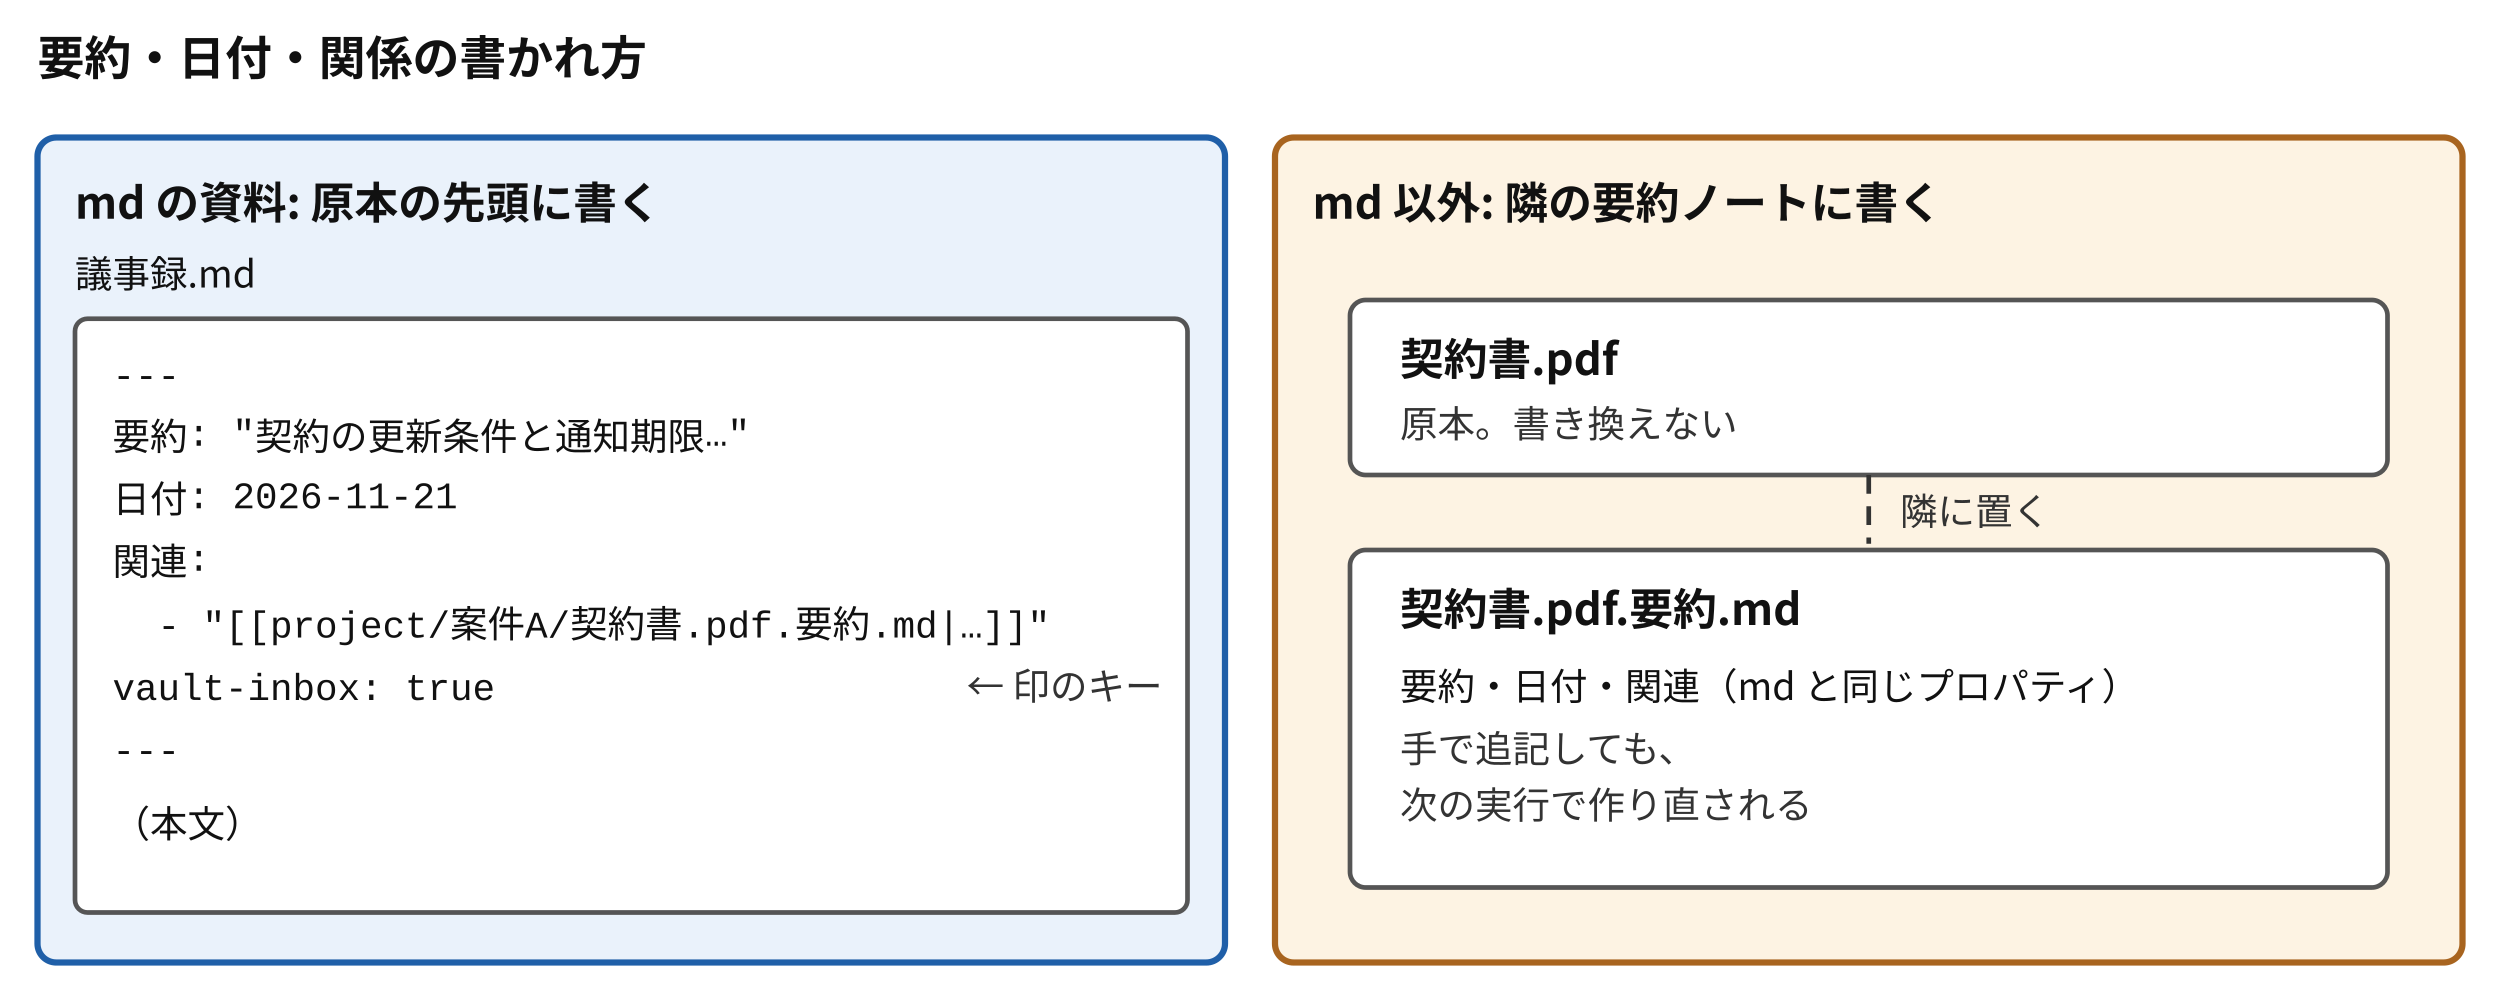
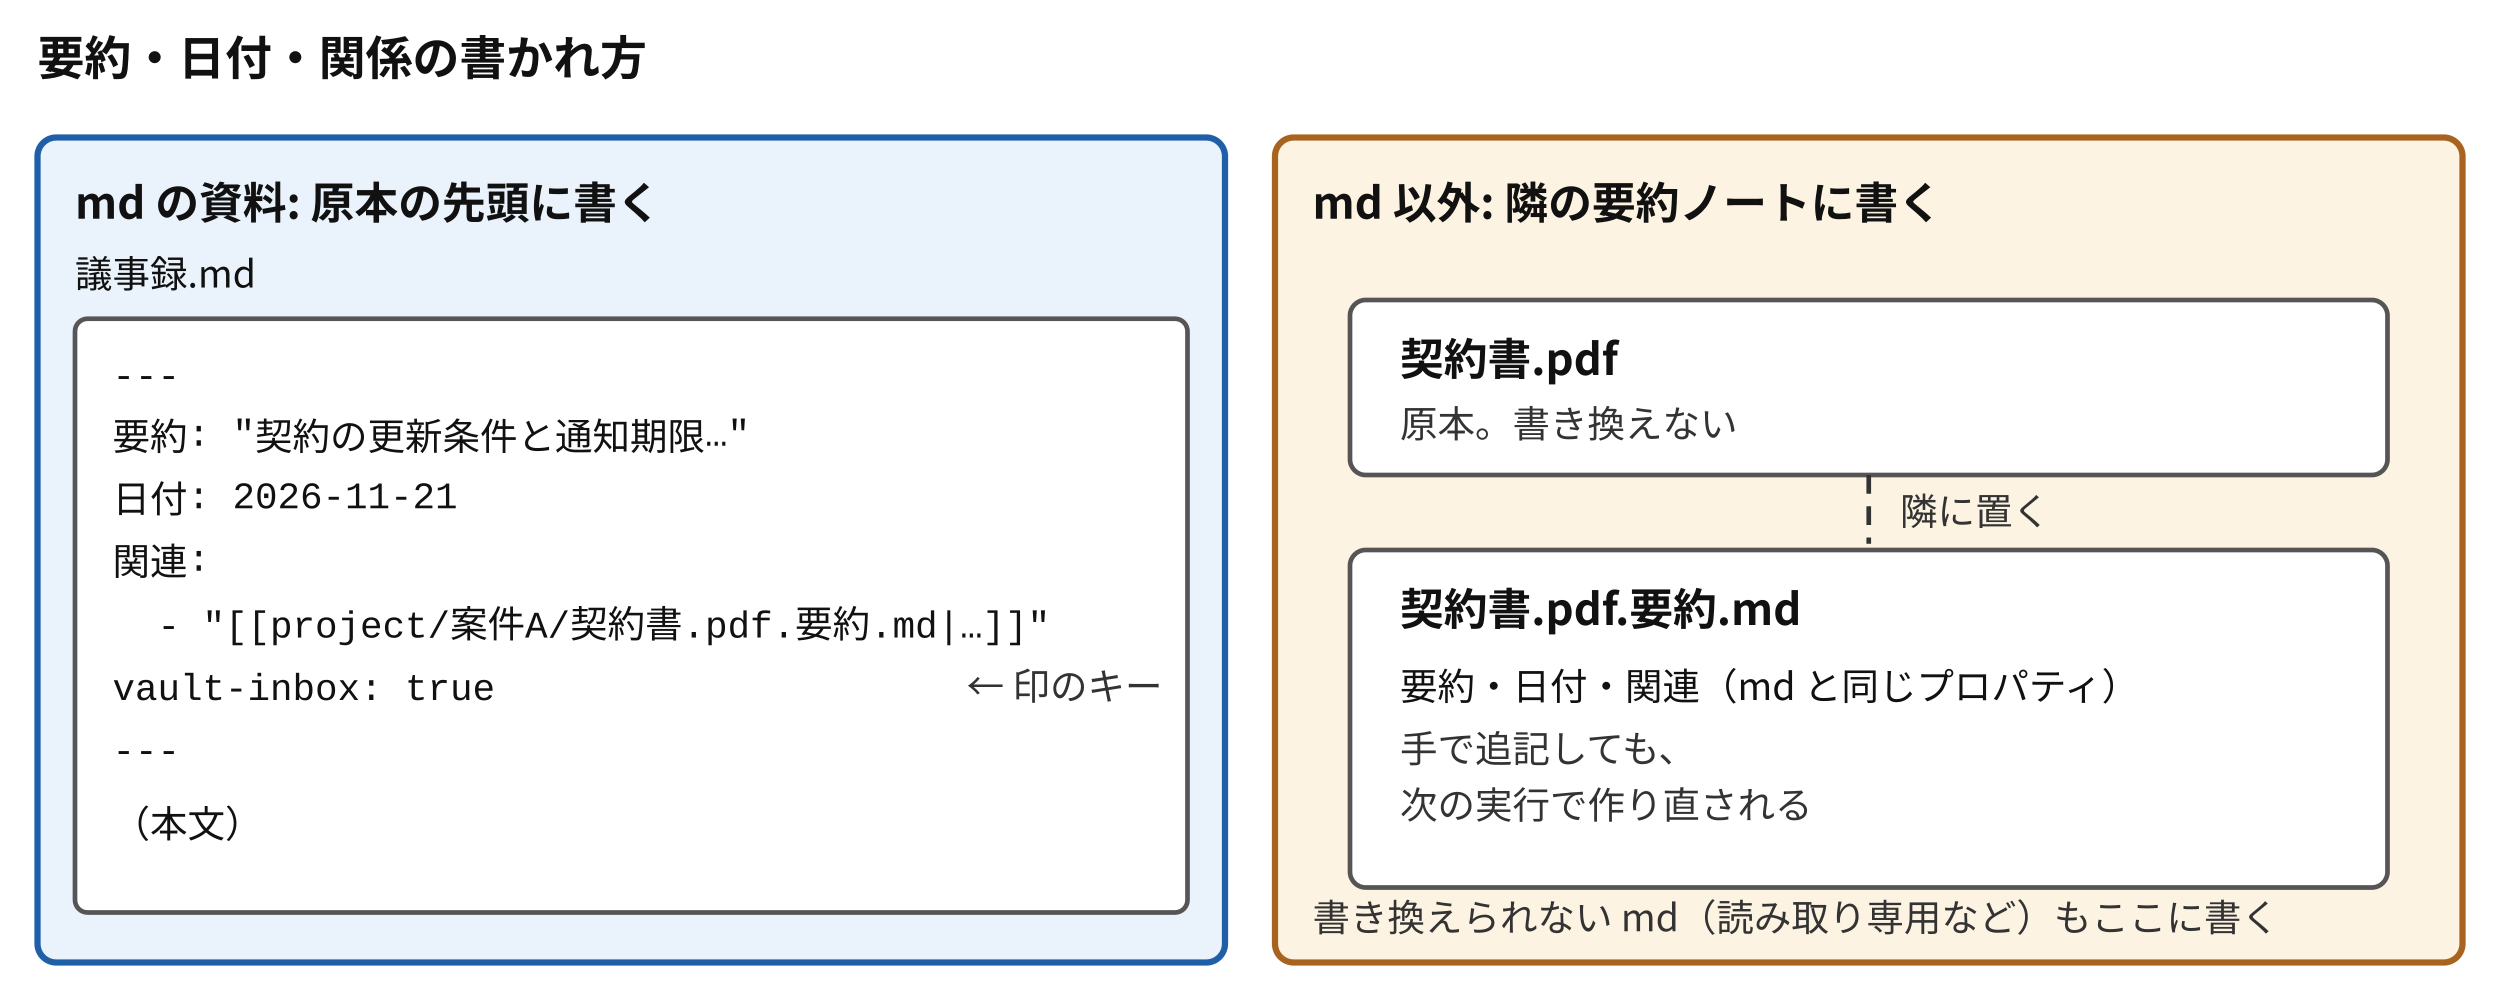
<svg xmlns="http://www.w3.org/2000/svg" viewBox="0 0 800 320" width="800" height="320" font-family="'Yu Gothic', 'Meiryo', 'Noto Sans CJK JP', sans-serif">
  <rect width="800" height="320" fill="#ffffff" />
  <text x="12" y="24" font-size="15" font-weight="bold" fill="#111">要約・日付・関係の書かれ方</text>
  <rect x="12" y="44" width="380" height="264" rx="6" fill="#eaf2fb" stroke="#1f5fa8" stroke-width="2" />
  <text x="24" y="70" font-size="14" font-weight="bold" fill="#111">md の資料: 原本の先頭に書く</text>
  <text x="24" y="92" font-size="12" fill="#111">議事録.md</text>
  <rect x="24" y="102" width="356" height="190" rx="4" fill="#ffffff" stroke="#555" stroke-width="1.5" />
  <g xml:space="preserve" font-family="Consolas, 'Courier New', monospace" font-size="12" fill="#111">
    <text x="36" y="124">---</text>
    <text x="36" y="144">要約: "契約の更新条件と通知期限…"</text>
    <text x="36" y="164">日付: 2026-11-21</text>
    <text x="36" y="184">関連:</text>
    <text x="36" y="204">  - "[[project/案件A/契約書.pdf.要約.md|…]]"</text>
    <text x="36" y="224">vault-inbox: true</text>
    <text x="36" y="244">---</text>
    <text x="36" y="268">（本文）</text>
  </g>
  <text x="372" y="224" font-size="12" text-anchor="end" fill="#333">← 印のキー</text>
  <rect x="408" y="44" width="380" height="264" rx="6" fill="#fdf3e3" stroke="#a8641f" stroke-width="2" />
  <text x="420" y="70" font-size="14" font-weight="bold" fill="#111">md 以外: 隣の要約ノートに書く</text>
  <rect x="432" y="96" width="332" height="56" rx="5" fill="#ffffff" stroke="#555" stroke-width="1.5" />
  <text x="448" y="120" font-size="14" font-weight="bold" fill="#111">契約書.pdf</text>
  <text x="448" y="140" font-size="12" fill="#333">原本。書き換えない</text>
  <rect x="432" y="176" width="332" height="108" rx="5" fill="#ffffff" stroke="#555" stroke-width="1.5" />
  <text x="448" y="200" font-size="14" font-weight="bold" fill="#111">契約書.pdf.要約.md</text>
  <text x="448" y="224" font-size="12" fill="#111">要約・日付・関連（md と同じプロパティ）</text>
  <text x="448" y="244" font-size="12" fill="#333">手で追記しても、</text>
  <text x="448" y="262" font-size="12" fill="#333">次の実行で作り直される</text>
+   <text x="420" y="298" font-size="12" fill="#333">書き換えられない md（読み取り専用など）もここに書く</text>
  <line x1="598" y1="152" x2="598" y2="174" stroke="#333" stroke-width="1.5" stroke-dasharray="6 4" />
  <text x="608" y="168" font-size="12" fill="#333">隣に置く</text>
</svg>
